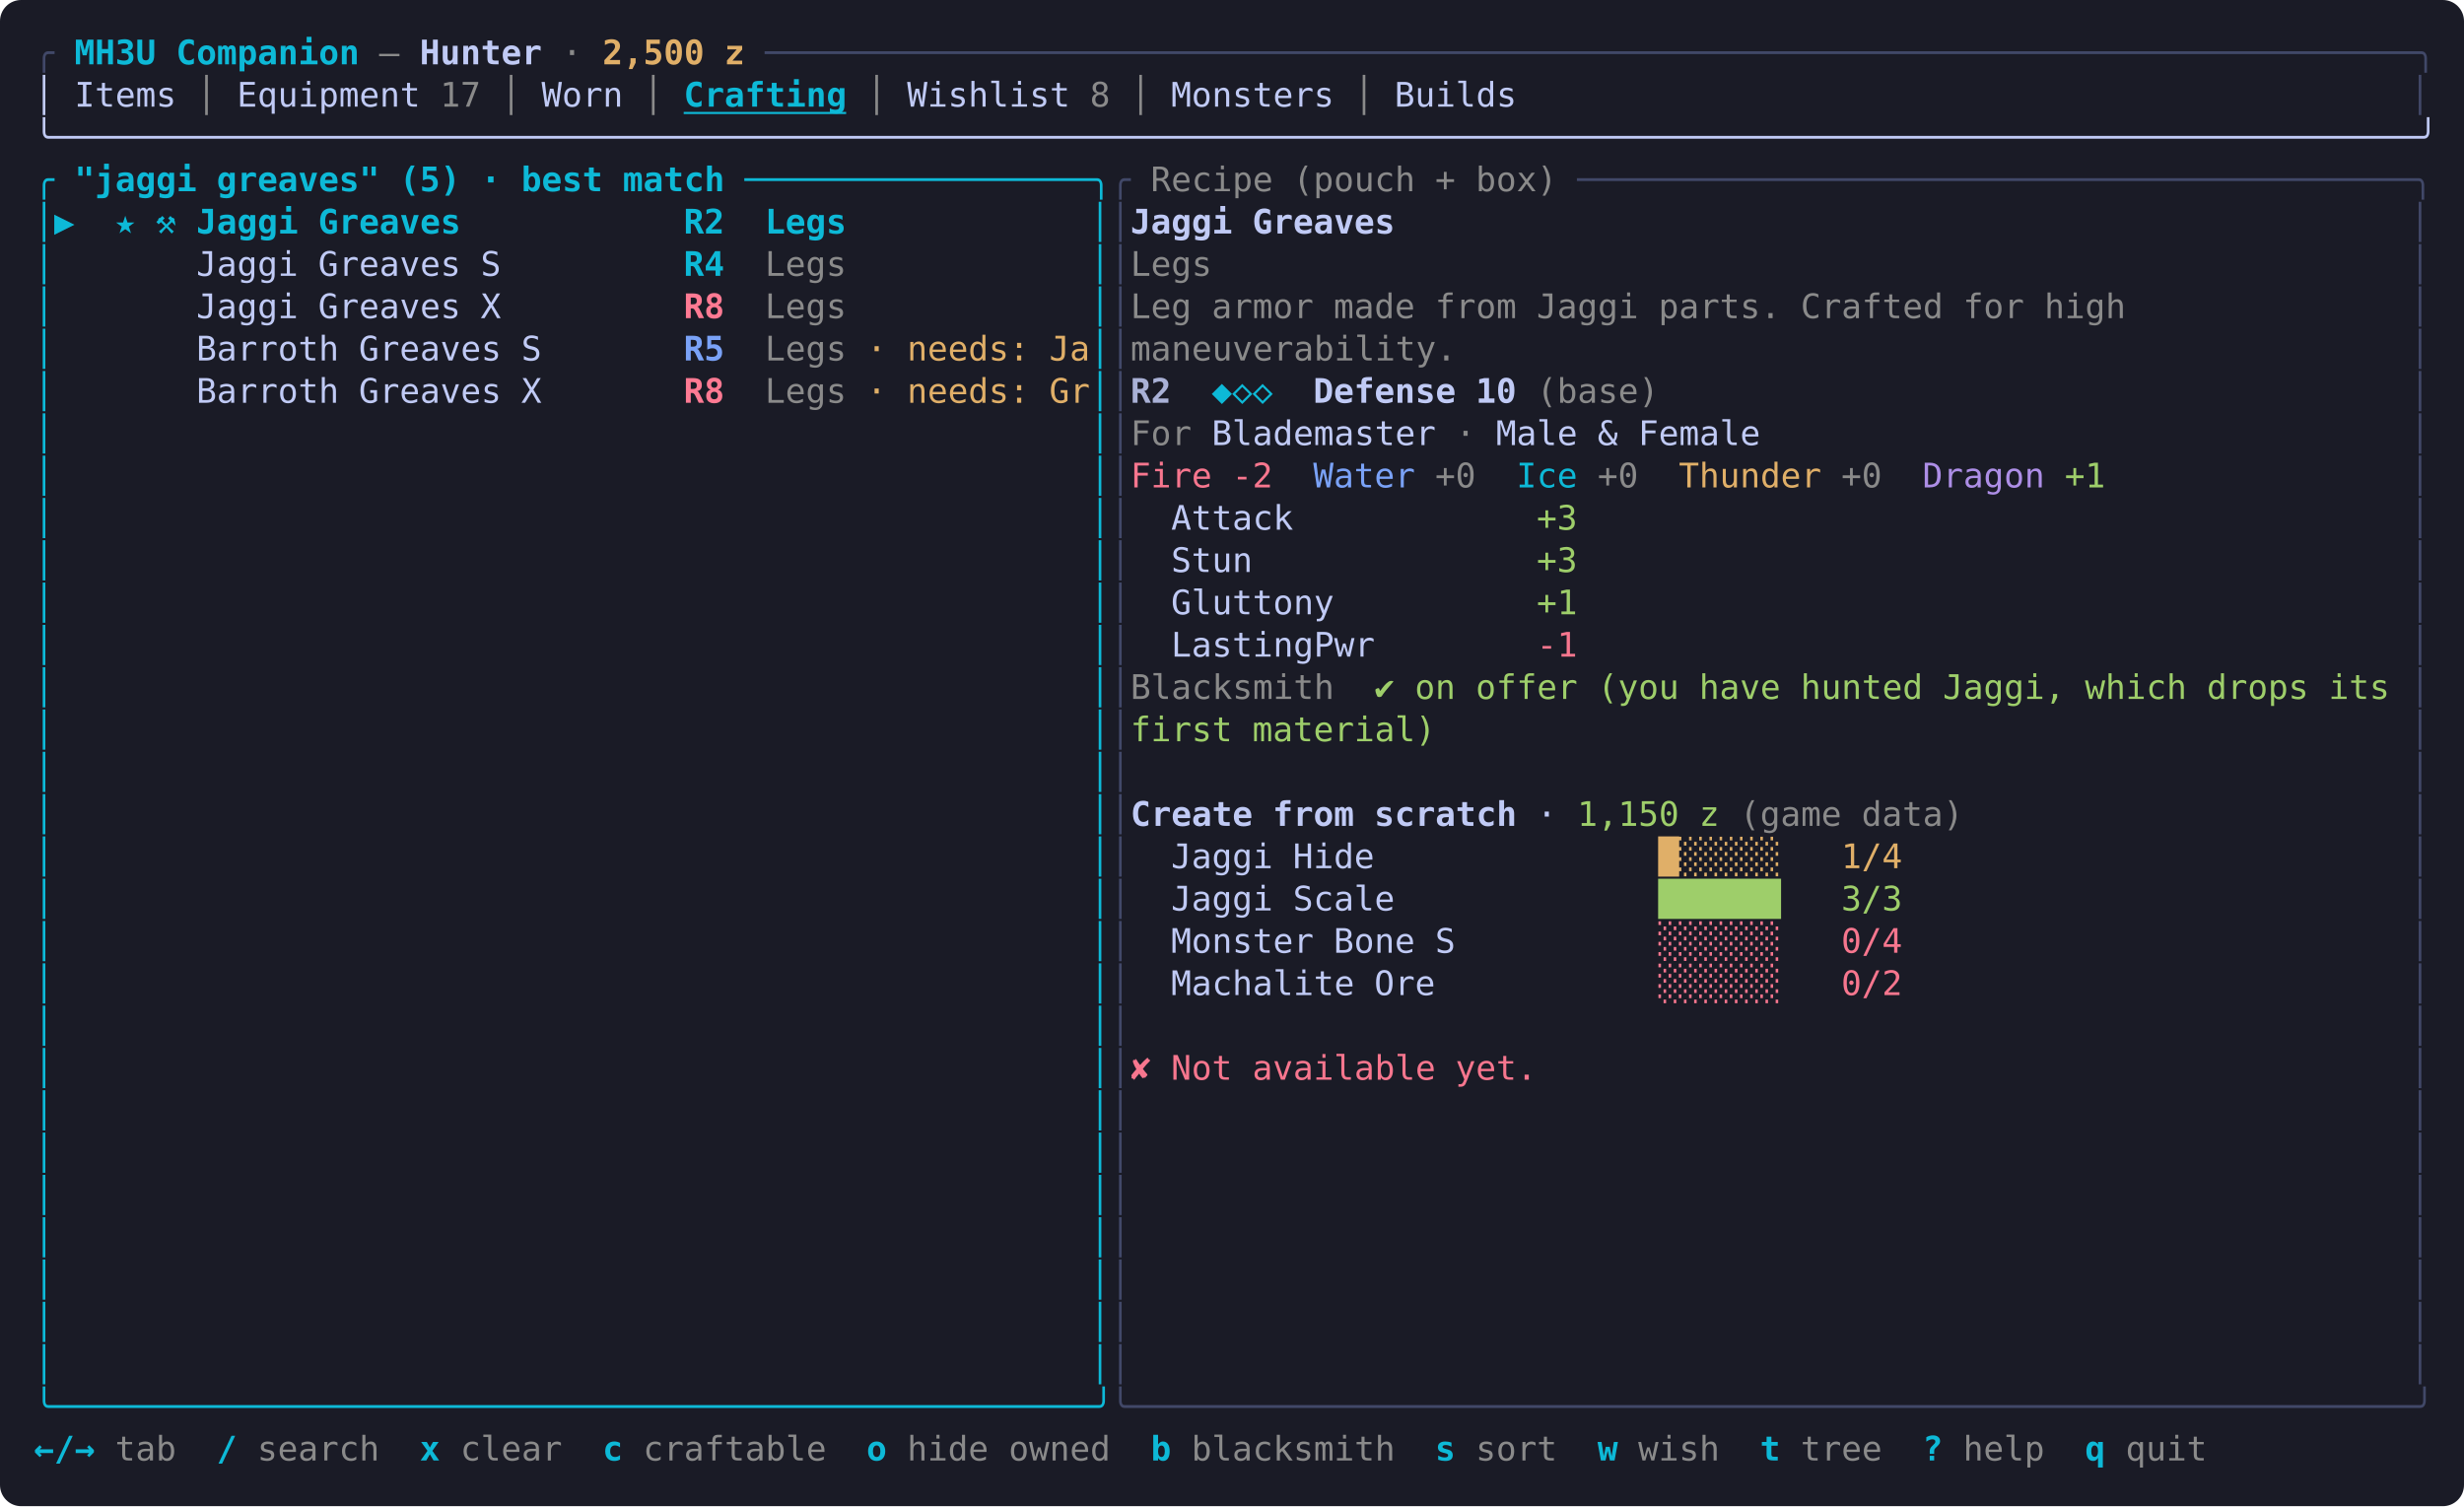
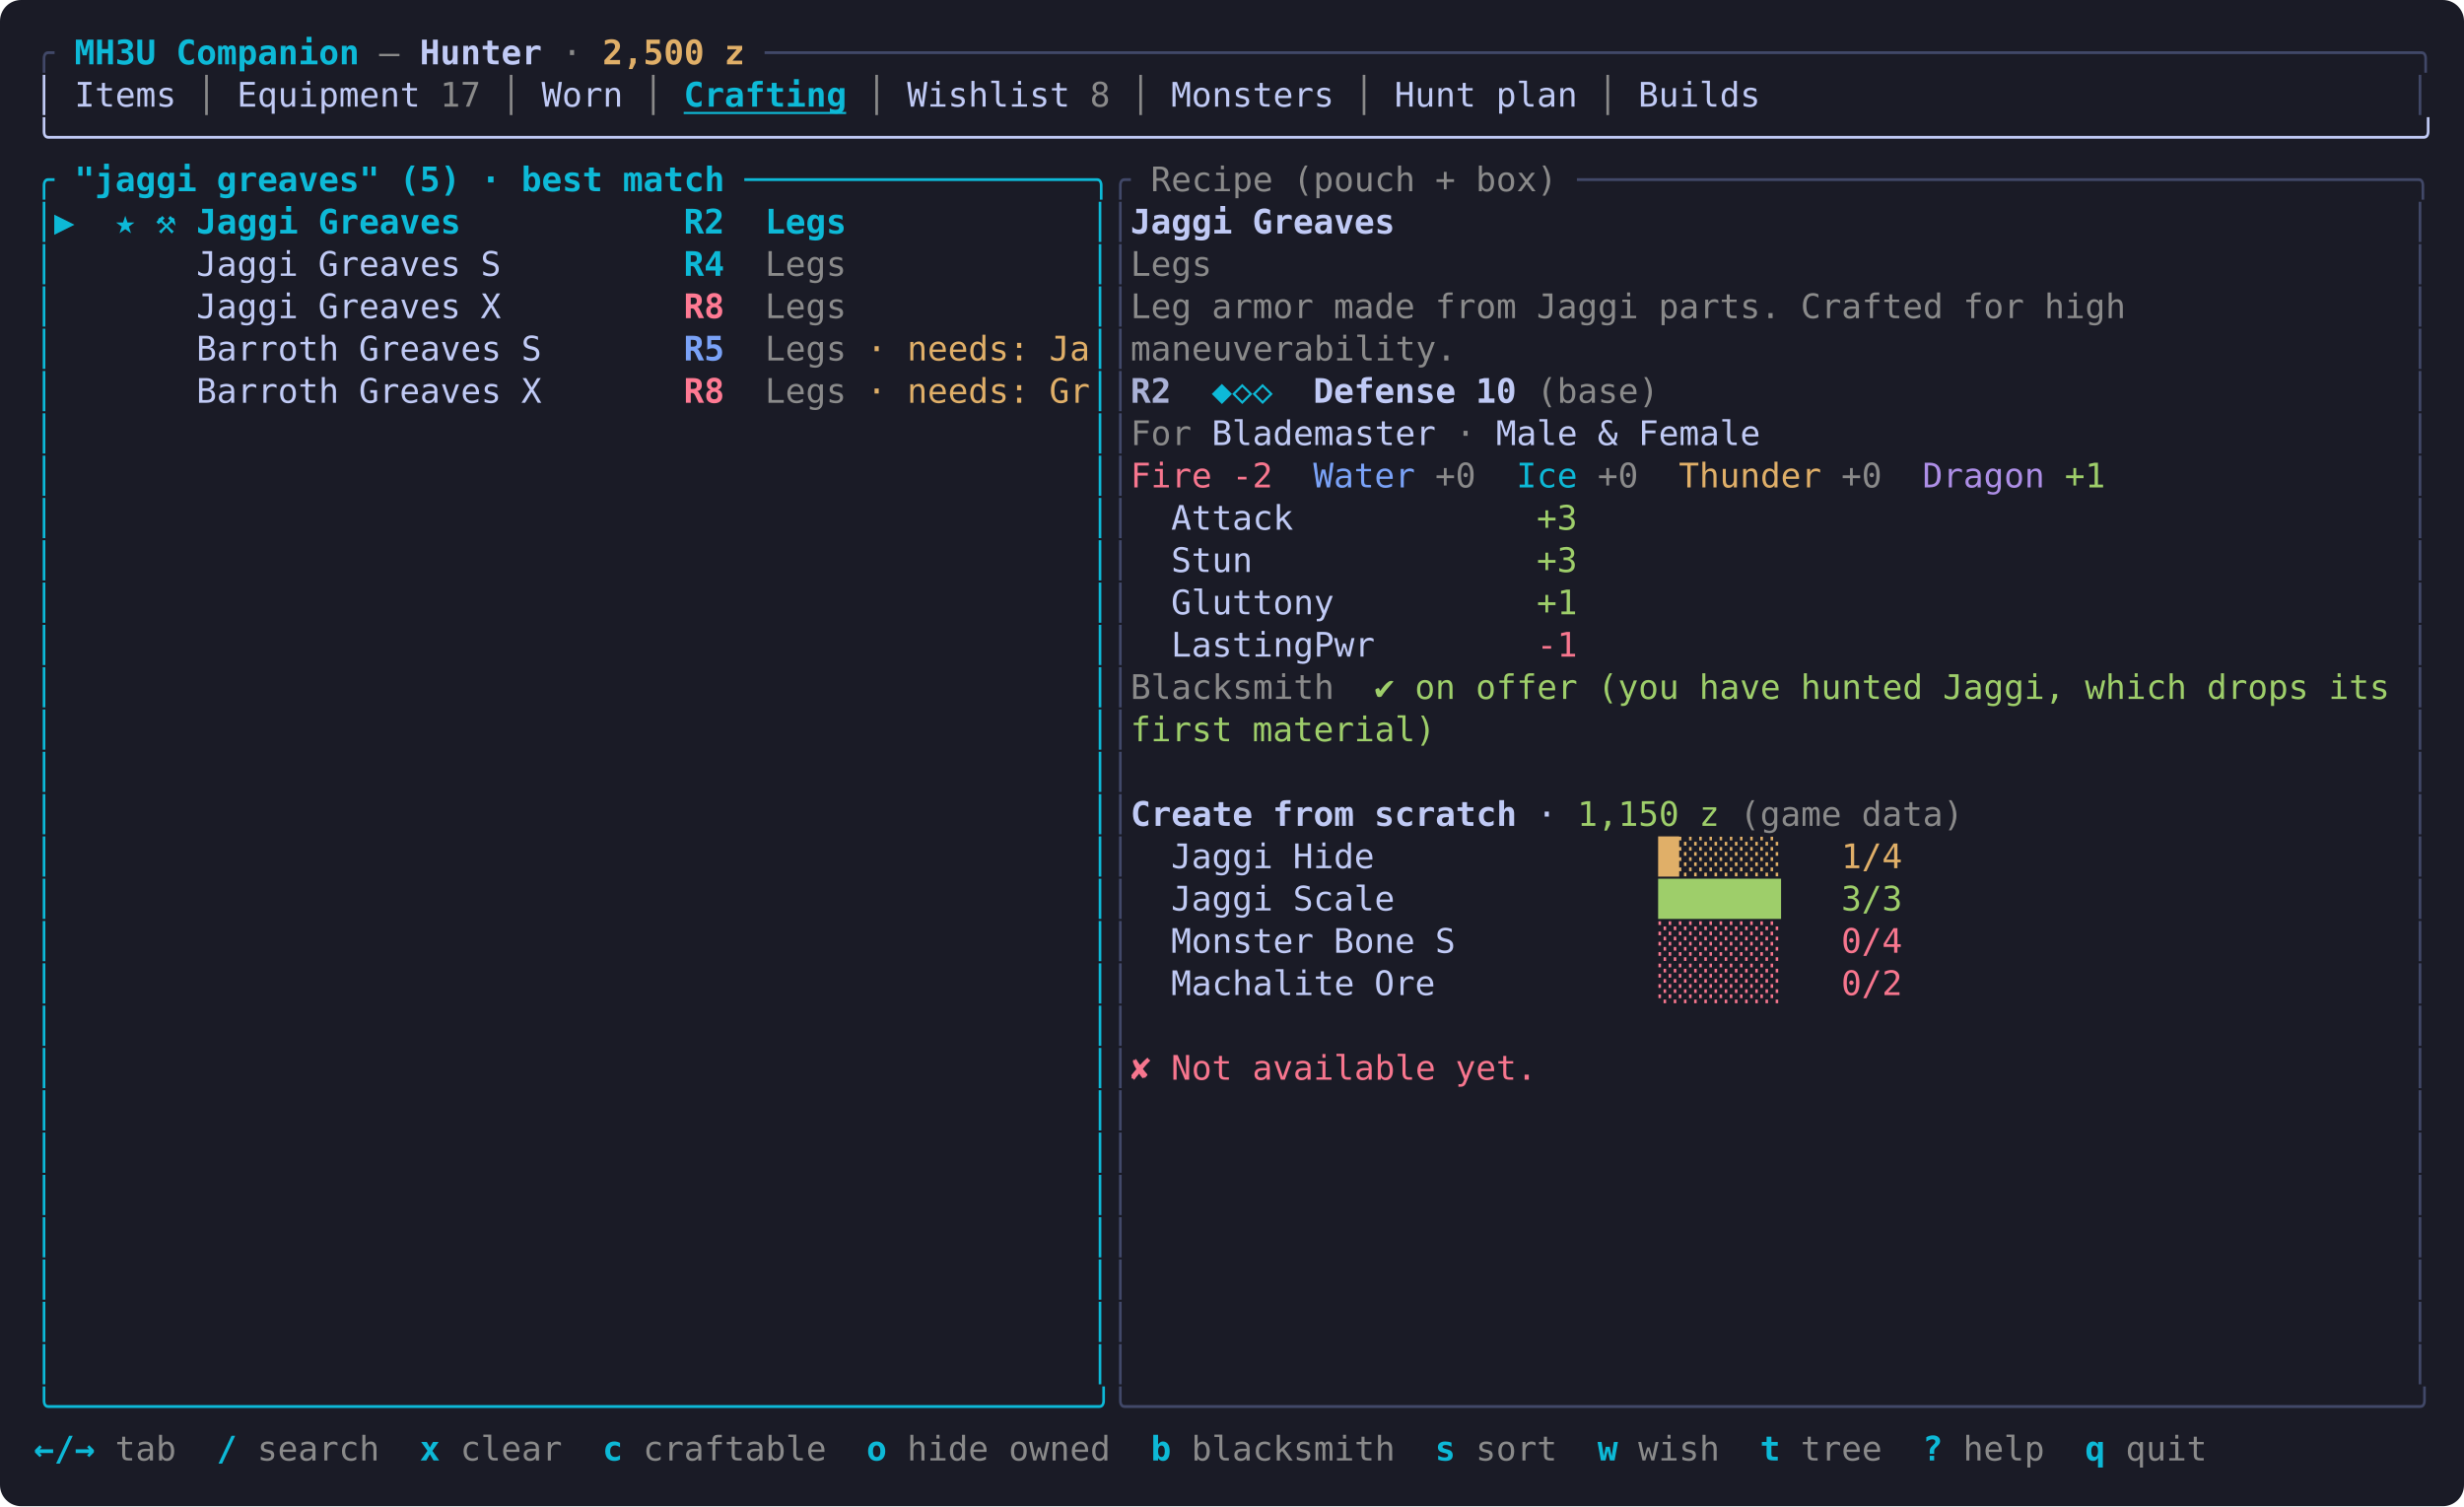
<svg xmlns="http://www.w3.org/2000/svg" width="1164.8" height="712" viewBox="0 0 1164.8 712" role="img">
  <rect width="100%" height="100%" rx="10" fill="#1a1b26" />
  <g font-family="'JetBrains Mono','JetBrainsMono Nerd Font','DejaVu Sans Mono',Menlo,Consolas,monospace" font-size="16">
    <text x="16.0" y="30.4" textLength="9.6" lengthAdjust="spacing" fill="#414868">╭</text>
    <text x="35.2" y="30.4" textLength="38.4" lengthAdjust="spacing" fill="#0db9d7" font-weight="bold">MH3U</text>
    <text x="83.2" y="30.4" textLength="86.4" lengthAdjust="spacing" fill="#0db9d7" font-weight="bold">Companion</text>
    <text x="179.2" y="30.4" textLength="9.6" lengthAdjust="spacing" fill="#8a8a8a">—</text>
    <text x="198.4" y="30.4" textLength="57.6" lengthAdjust="spacing" fill="#c0caf5" font-weight="bold">Hunter</text>
    <text x="265.6" y="30.4" textLength="9.6" lengthAdjust="spacing" fill="#8a8a8a">·</text>
    <text x="284.8" y="30.4" textLength="48.0" lengthAdjust="spacing" fill="#e0af68" font-weight="bold">2,500</text>
    <text x="342.4" y="30.4" textLength="9.6" lengthAdjust="spacing" fill="#e0af68" font-weight="bold">z</text>
    <text x="361.6" y="30.4" textLength="787.2" lengthAdjust="spacing" fill="#414868">─────────────────────────────────────────────────────────────────────────────────╮</text>
    <text x="16.0" y="50.4" textLength="9.6" lengthAdjust="spacing" fill="#c0caf5">│</text>
    <text x="35.2" y="50.4" textLength="48.0" lengthAdjust="spacing" fill="#c0caf5">Items</text>
    <text x="92.8" y="50.4" textLength="9.6" lengthAdjust="spacing" fill="#8a8a8a">│</text>
    <text x="112.0" y="50.4" textLength="86.4" lengthAdjust="spacing" fill="#c0caf5">Equipment</text>
    <text x="208.0" y="50.4" textLength="19.2" lengthAdjust="spacing" fill="#8a8a8a">17</text>
    <text x="236.8" y="50.4" textLength="9.6" lengthAdjust="spacing" fill="#8a8a8a">│</text>
    <text x="256.0" y="50.4" textLength="38.4" lengthAdjust="spacing" fill="#c0caf5">Worn</text>
    <text x="304.0" y="50.4" textLength="9.6" lengthAdjust="spacing" fill="#8a8a8a">│</text>
    <text x="323.2" y="50.4" textLength="76.8" lengthAdjust="spacing" fill="#0db9d7" font-weight="bold">Crafting</text>
    <line x1="323.2" y1="53.4" x2="400.0" y2="53.4" stroke="#0db9d7" stroke-width="1" />
    <text x="409.6" y="50.4" textLength="9.6" lengthAdjust="spacing" fill="#8a8a8a">│</text>
    <text x="428.8" y="50.4" textLength="76.8" lengthAdjust="spacing" fill="#c0caf5">Wishlist</text>
    <text x="515.2" y="50.4" textLength="9.6" lengthAdjust="spacing" fill="#8a8a8a">8</text>
    <text x="534.4" y="50.4" textLength="9.6" lengthAdjust="spacing" fill="#8a8a8a">│</text>
    <text x="553.6" y="50.4" textLength="76.8" lengthAdjust="spacing" fill="#c0caf5">Monsters</text>
    <text x="640.0" y="50.4" textLength="9.6" lengthAdjust="spacing" fill="#8a8a8a">│</text>
-     <text x="659.2" y="50.4" textLength="57.6" lengthAdjust="spacing" fill="#c0caf5">Builds</text>
+     <text x="659.2" y="50.4" textLength="38.4" lengthAdjust="spacing" fill="#c0caf5">Hunt</text>
+     <text x="707.2" y="50.4" textLength="38.4" lengthAdjust="spacing" fill="#c0caf5">plan</text>
+     <text x="755.2" y="50.4" textLength="9.6" lengthAdjust="spacing" fill="#8a8a8a">│</text>
+     <text x="774.4" y="50.4" textLength="57.6" lengthAdjust="spacing" fill="#c0caf5">Builds</text>
    <text x="1139.2" y="50.4" textLength="9.6" lengthAdjust="spacing" fill="#414868">│</text>
    <text x="16.0" y="70.4" textLength="1132.8" lengthAdjust="spacing" fill="#c0caf5">╰────────────────────────────────────────────────────────────────────────────────────────────────────────────────────╯</text>
    <text x="16.0" y="90.4" textLength="9.6" lengthAdjust="spacing" fill="#0db9d7">╭</text>
    <text x="35.2" y="90.4" textLength="57.6" lengthAdjust="spacing" fill="#0db9d7" font-weight="bold">"jaggi</text>
    <text x="102.4" y="90.4" textLength="76.8" lengthAdjust="spacing" fill="#0db9d7" font-weight="bold">greaves"</text>
    <text x="188.8" y="90.4" textLength="28.8" lengthAdjust="spacing" fill="#0db9d7" font-weight="bold">(5)</text>
    <text x="227.2" y="90.4" textLength="9.6" lengthAdjust="spacing" fill="#0db9d7" font-weight="bold">·</text>
    <text x="246.4" y="90.4" textLength="38.4" lengthAdjust="spacing" fill="#0db9d7" font-weight="bold">best</text>
    <text x="294.4" y="90.4" textLength="48.0" lengthAdjust="spacing" fill="#0db9d7" font-weight="bold">match</text>
    <text x="352.0" y="90.4" textLength="172.8" lengthAdjust="spacing" fill="#0db9d7">─────────────────╮</text>
    <text x="524.8" y="90.4" textLength="9.6" lengthAdjust="spacing" fill="#414868">╭</text>
    <text x="544.0" y="90.4" textLength="57.6" lengthAdjust="spacing" fill="#8a8a8a">Recipe</text>
    <text x="611.2" y="90.4" textLength="57.6" lengthAdjust="spacing" fill="#8a8a8a">(pouch</text>
    <text x="678.4" y="90.4" textLength="9.6" lengthAdjust="spacing" fill="#8a8a8a">+</text>
    <text x="697.6" y="90.4" textLength="38.4" lengthAdjust="spacing" fill="#8a8a8a">box)</text>
    <text x="745.6" y="90.4" textLength="403.2" lengthAdjust="spacing" fill="#414868">─────────────────────────────────────────╮</text>
    <text x="16.0" y="110.4" textLength="9.6" lengthAdjust="spacing" fill="#0db9d7">│</text>
    <text x="25.6" y="110.4" textLength="9.6" lengthAdjust="spacing" fill="#0db9d7" font-weight="bold">▶︎</text>
    <text x="54.4" y="110.4" textLength="9.6" lengthAdjust="spacing" fill="#0db9d7" font-weight="bold">★︎</text>
    <text x="73.6" y="110.4" textLength="9.6" lengthAdjust="spacing" fill="#0db9d7" font-weight="bold">⚒︎</text>
    <text x="92.8" y="110.4" textLength="48.0" lengthAdjust="spacing" fill="#0db9d7" font-weight="bold">Jaggi</text>
    <text x="150.4" y="110.4" textLength="67.2" lengthAdjust="spacing" fill="#0db9d7" font-weight="bold">Greaves</text>
    <text x="323.2" y="110.4" textLength="19.2" lengthAdjust="spacing" fill="#0db9d7" font-weight="bold">R2</text>
    <text x="361.6" y="110.4" textLength="38.4" lengthAdjust="spacing" fill="#0db9d7" font-weight="bold">Legs</text>
    <text x="515.2" y="110.4" textLength="9.6" lengthAdjust="spacing" fill="#0db9d7">│</text>
    <text x="524.8" y="110.4" textLength="9.6" lengthAdjust="spacing" fill="#414868">│</text>
    <text x="534.4" y="110.4" textLength="48.0" lengthAdjust="spacing" fill="#c0caf5" font-weight="bold">Jaggi</text>
    <text x="592.0" y="110.4" textLength="67.2" lengthAdjust="spacing" fill="#c0caf5" font-weight="bold">Greaves</text>
    <text x="1139.2" y="110.4" textLength="9.6" lengthAdjust="spacing" fill="#414868">│</text>
    <text x="16.0" y="130.4" textLength="9.6" lengthAdjust="spacing" fill="#0db9d7">│</text>
    <text x="92.8" y="130.4" textLength="48.0" lengthAdjust="spacing" fill="#c0caf5">Jaggi</text>
    <text x="150.4" y="130.4" textLength="67.2" lengthAdjust="spacing" fill="#c0caf5">Greaves</text>
    <text x="227.2" y="130.4" textLength="9.6" lengthAdjust="spacing" fill="#c0caf5">S</text>
    <text x="323.2" y="130.4" textLength="19.2" lengthAdjust="spacing" fill="#0db9d7" font-weight="bold">R4</text>
    <text x="361.6" y="130.4" textLength="38.4" lengthAdjust="spacing" fill="#8a8a8a">Legs</text>
    <text x="515.2" y="130.4" textLength="9.6" lengthAdjust="spacing" fill="#0db9d7">│</text>
    <text x="524.8" y="130.4" textLength="9.6" lengthAdjust="spacing" fill="#414868">│</text>
    <text x="534.4" y="130.4" textLength="38.4" lengthAdjust="spacing" fill="#8a8a8a">Legs</text>
    <text x="1139.2" y="130.4" textLength="9.6" lengthAdjust="spacing" fill="#414868">│</text>
    <text x="16.0" y="150.4" textLength="9.6" lengthAdjust="spacing" fill="#0db9d7">│</text>
    <text x="92.8" y="150.4" textLength="48.0" lengthAdjust="spacing" fill="#c0caf5">Jaggi</text>
    <text x="150.4" y="150.4" textLength="67.2" lengthAdjust="spacing" fill="#c0caf5">Greaves</text>
    <text x="227.2" y="150.4" textLength="9.6" lengthAdjust="spacing" fill="#c0caf5">X</text>
    <text x="323.2" y="150.4" textLength="19.2" lengthAdjust="spacing" fill="#ff7a93" font-weight="bold">R8</text>
    <text x="361.6" y="150.4" textLength="38.4" lengthAdjust="spacing" fill="#8a8a8a">Legs</text>
    <text x="515.2" y="150.4" textLength="9.6" lengthAdjust="spacing" fill="#0db9d7">│</text>
    <text x="524.8" y="150.4" textLength="9.6" lengthAdjust="spacing" fill="#414868">│</text>
    <text x="534.4" y="150.4" textLength="28.8" lengthAdjust="spacing" fill="#8a8a8a">Leg</text>
    <text x="572.8" y="150.4" textLength="48.0" lengthAdjust="spacing" fill="#8a8a8a">armor</text>
    <text x="630.4" y="150.4" textLength="38.4" lengthAdjust="spacing" fill="#8a8a8a">made</text>
    <text x="678.4" y="150.4" textLength="38.4" lengthAdjust="spacing" fill="#8a8a8a">from</text>
    <text x="726.4" y="150.4" textLength="48.0" lengthAdjust="spacing" fill="#8a8a8a">Jaggi</text>
    <text x="784.0" y="150.4" textLength="57.6" lengthAdjust="spacing" fill="#8a8a8a">parts.</text>
    <text x="851.2" y="150.4" textLength="67.2" lengthAdjust="spacing" fill="#8a8a8a">Crafted</text>
    <text x="928.0" y="150.4" textLength="28.8" lengthAdjust="spacing" fill="#8a8a8a">for</text>
    <text x="966.4" y="150.4" textLength="38.4" lengthAdjust="spacing" fill="#8a8a8a">high</text>
    <text x="1139.2" y="150.4" textLength="9.6" lengthAdjust="spacing" fill="#414868">│</text>
    <text x="16.0" y="170.4" textLength="9.6" lengthAdjust="spacing" fill="#0db9d7">│</text>
    <text x="92.8" y="170.4" textLength="67.2" lengthAdjust="spacing" fill="#c0caf5">Barroth</text>
    <text x="169.6" y="170.4" textLength="67.2" lengthAdjust="spacing" fill="#c0caf5">Greaves</text>
    <text x="246.4" y="170.4" textLength="9.6" lengthAdjust="spacing" fill="#c0caf5">S</text>
    <text x="323.2" y="170.4" textLength="19.2" lengthAdjust="spacing" fill="#7aa2f7" font-weight="bold">R5</text>
    <text x="361.6" y="170.4" textLength="38.4" lengthAdjust="spacing" fill="#8a8a8a">Legs</text>
    <text x="409.6" y="170.4" textLength="9.6" lengthAdjust="spacing" fill="#e0af68">·</text>
    <text x="428.8" y="170.4" textLength="57.6" lengthAdjust="spacing" fill="#e0af68">needs:</text>
    <text x="496.0" y="170.4" textLength="19.2" lengthAdjust="spacing" fill="#e0af68">Ja</text>
    <text x="515.2" y="170.4" textLength="9.6" lengthAdjust="spacing" fill="#0db9d7">│</text>
    <text x="524.8" y="170.4" textLength="9.6" lengthAdjust="spacing" fill="#414868">│</text>
    <text x="534.4" y="170.4" textLength="153.6" lengthAdjust="spacing" fill="#8a8a8a">maneuverability.</text>
    <text x="1139.2" y="170.4" textLength="9.6" lengthAdjust="spacing" fill="#414868">│</text>
    <text x="16.0" y="190.4" textLength="9.6" lengthAdjust="spacing" fill="#0db9d7">│</text>
    <text x="92.8" y="190.4" textLength="67.2" lengthAdjust="spacing" fill="#c0caf5">Barroth</text>
    <text x="169.6" y="190.4" textLength="67.2" lengthAdjust="spacing" fill="#c0caf5">Greaves</text>
    <text x="246.4" y="190.4" textLength="9.6" lengthAdjust="spacing" fill="#c0caf5">X</text>
    <text x="323.2" y="190.4" textLength="19.2" lengthAdjust="spacing" fill="#ff7a93" font-weight="bold">R8</text>
    <text x="361.6" y="190.4" textLength="38.4" lengthAdjust="spacing" fill="#8a8a8a">Legs</text>
    <text x="409.6" y="190.4" textLength="9.6" lengthAdjust="spacing" fill="#e0af68">·</text>
    <text x="428.8" y="190.4" textLength="57.6" lengthAdjust="spacing" fill="#e0af68">needs:</text>
    <text x="496.0" y="190.4" textLength="19.2" lengthAdjust="spacing" fill="#e0af68">Gr</text>
    <text x="515.2" y="190.4" textLength="9.6" lengthAdjust="spacing" fill="#0db9d7">│</text>
    <text x="524.8" y="190.4" textLength="9.6" lengthAdjust="spacing" fill="#414868">│</text>
    <text x="534.4" y="190.4" textLength="19.2" lengthAdjust="spacing" fill="#a9b1d6" font-weight="bold">R2</text>
    <text x="572.8" y="190.4" textLength="28.8" lengthAdjust="spacing" fill="#0db9d7">◆◇◇</text>
    <text x="620.8" y="190.4" textLength="67.2" lengthAdjust="spacing" fill="#c0caf5" font-weight="bold">Defense</text>
    <text x="697.6" y="190.4" textLength="19.2" lengthAdjust="spacing" fill="#c0caf5" font-weight="bold">10</text>
    <text x="726.4" y="190.4" textLength="57.6" lengthAdjust="spacing" fill="#8a8a8a">(base)</text>
    <text x="1139.2" y="190.4" textLength="9.6" lengthAdjust="spacing" fill="#414868">│</text>
    <text x="16.0" y="210.4" textLength="9.6" lengthAdjust="spacing" fill="#0db9d7">│</text>
    <text x="515.2" y="210.4" textLength="9.6" lengthAdjust="spacing" fill="#0db9d7">│</text>
    <text x="524.8" y="210.4" textLength="9.6" lengthAdjust="spacing" fill="#414868">│</text>
    <text x="534.4" y="210.4" textLength="28.8" lengthAdjust="spacing" fill="#8a8a8a">For</text>
    <text x="572.8" y="210.4" textLength="105.6" lengthAdjust="spacing" fill="#c0caf5">Blademaster</text>
    <text x="688.0" y="210.4" textLength="9.6" lengthAdjust="spacing" fill="#8a8a8a">·</text>
    <text x="707.2" y="210.4" textLength="38.4" lengthAdjust="spacing" fill="#c0caf5">Male</text>
    <text x="755.2" y="210.4" textLength="9.6" lengthAdjust="spacing" fill="#c0caf5">&amp;</text>
    <text x="774.4" y="210.4" textLength="57.6" lengthAdjust="spacing" fill="#c0caf5">Female</text>
    <text x="1139.2" y="210.4" textLength="9.6" lengthAdjust="spacing" fill="#414868">│</text>
    <text x="16.0" y="230.4" textLength="9.6" lengthAdjust="spacing" fill="#0db9d7">│</text>
    <text x="515.2" y="230.4" textLength="9.6" lengthAdjust="spacing" fill="#0db9d7">│</text>
    <text x="524.8" y="230.4" textLength="9.6" lengthAdjust="spacing" fill="#414868">│</text>
    <text x="534.4" y="230.4" textLength="38.4" lengthAdjust="spacing" fill="#f7768e">Fire</text>
    <text x="582.4" y="230.4" textLength="19.2" lengthAdjust="spacing" fill="#f7768e">-2</text>
    <text x="620.8" y="230.4" textLength="48.0" lengthAdjust="spacing" fill="#7aa2f7">Water</text>
    <text x="678.4" y="230.4" textLength="19.2" lengthAdjust="spacing" fill="#8a8a8a">+0</text>
    <text x="716.8" y="230.4" textLength="28.8" lengthAdjust="spacing" fill="#0db9d7">Ice</text>
    <text x="755.2" y="230.4" textLength="19.2" lengthAdjust="spacing" fill="#8a8a8a">+0</text>
    <text x="793.6" y="230.4" textLength="67.2" lengthAdjust="spacing" fill="#e0af68">Thunder</text>
    <text x="870.4" y="230.4" textLength="19.2" lengthAdjust="spacing" fill="#8a8a8a">+0</text>
    <text x="908.8" y="230.4" textLength="57.6" lengthAdjust="spacing" fill="#ad8ee6">Dragon</text>
    <text x="976.0" y="230.4" textLength="19.2" lengthAdjust="spacing" fill="#9ece6a">+1</text>
    <text x="1139.2" y="230.4" textLength="9.6" lengthAdjust="spacing" fill="#414868">│</text>
    <text x="16.0" y="250.4" textLength="9.6" lengthAdjust="spacing" fill="#0db9d7">│</text>
    <text x="515.2" y="250.4" textLength="9.6" lengthAdjust="spacing" fill="#0db9d7">│</text>
    <text x="524.8" y="250.4" textLength="9.6" lengthAdjust="spacing" fill="#414868">│</text>
    <text x="553.6" y="250.4" textLength="57.6" lengthAdjust="spacing" fill="#c0caf5">Attack</text>
    <text x="726.4" y="250.4" textLength="19.2" lengthAdjust="spacing" fill="#9ece6a">+3</text>
    <text x="1139.2" y="250.4" textLength="9.6" lengthAdjust="spacing" fill="#414868">│</text>
    <text x="16.0" y="270.4" textLength="9.6" lengthAdjust="spacing" fill="#0db9d7">│</text>
    <text x="515.2" y="270.4" textLength="9.6" lengthAdjust="spacing" fill="#0db9d7">│</text>
    <text x="524.8" y="270.4" textLength="9.6" lengthAdjust="spacing" fill="#414868">│</text>
    <text x="553.6" y="270.4" textLength="38.4" lengthAdjust="spacing" fill="#c0caf5">Stun</text>
    <text x="726.4" y="270.4" textLength="19.2" lengthAdjust="spacing" fill="#9ece6a">+3</text>
    <text x="1139.2" y="270.4" textLength="9.6" lengthAdjust="spacing" fill="#414868">│</text>
    <text x="16.0" y="290.4" textLength="9.6" lengthAdjust="spacing" fill="#0db9d7">│</text>
    <text x="515.2" y="290.4" textLength="9.6" lengthAdjust="spacing" fill="#0db9d7">│</text>
    <text x="524.8" y="290.4" textLength="9.6" lengthAdjust="spacing" fill="#414868">│</text>
    <text x="553.6" y="290.4" textLength="76.8" lengthAdjust="spacing" fill="#c0caf5">Gluttony</text>
    <text x="726.4" y="290.4" textLength="19.2" lengthAdjust="spacing" fill="#9ece6a">+1</text>
    <text x="1139.2" y="290.4" textLength="9.6" lengthAdjust="spacing" fill="#414868">│</text>
    <text x="16.0" y="310.4" textLength="9.6" lengthAdjust="spacing" fill="#0db9d7">│</text>
    <text x="515.2" y="310.4" textLength="9.6" lengthAdjust="spacing" fill="#0db9d7">│</text>
    <text x="524.8" y="310.4" textLength="9.6" lengthAdjust="spacing" fill="#414868">│</text>
    <text x="553.6" y="310.4" textLength="96.0" lengthAdjust="spacing" fill="#c0caf5">LastingPwr</text>
    <text x="726.4" y="310.4" textLength="19.2" lengthAdjust="spacing" fill="#f7768e">-1</text>
    <text x="1139.2" y="310.4" textLength="9.6" lengthAdjust="spacing" fill="#414868">│</text>
    <text x="16.0" y="330.4" textLength="9.6" lengthAdjust="spacing" fill="#0db9d7">│</text>
    <text x="515.2" y="330.4" textLength="9.6" lengthAdjust="spacing" fill="#0db9d7">│</text>
    <text x="524.8" y="330.4" textLength="9.6" lengthAdjust="spacing" fill="#414868">│</text>
    <text x="534.4" y="330.4" textLength="96.0" lengthAdjust="spacing" fill="#8a8a8a">Blacksmith</text>
    <text x="649.6" y="330.4" textLength="9.6" lengthAdjust="spacing" fill="#9ece6a">✔︎</text>
    <text x="668.8" y="330.4" textLength="19.2" lengthAdjust="spacing" fill="#9ece6a">on</text>
    <text x="697.6" y="330.4" textLength="48.0" lengthAdjust="spacing" fill="#9ece6a">offer</text>
    <text x="755.2" y="330.4" textLength="38.4" lengthAdjust="spacing" fill="#9ece6a">(you</text>
    <text x="803.2" y="330.4" textLength="38.4" lengthAdjust="spacing" fill="#9ece6a">have</text>
    <text x="851.2" y="330.4" textLength="57.6" lengthAdjust="spacing" fill="#9ece6a">hunted</text>
    <text x="918.4" y="330.4" textLength="57.6" lengthAdjust="spacing" fill="#9ece6a">Jaggi,</text>
    <text x="985.6" y="330.4" textLength="48.0" lengthAdjust="spacing" fill="#9ece6a">which</text>
    <text x="1043.2" y="330.4" textLength="48.0" lengthAdjust="spacing" fill="#9ece6a">drops</text>
    <text x="1100.8" y="330.4" textLength="28.8" lengthAdjust="spacing" fill="#9ece6a">its</text>
    <text x="1139.2" y="330.4" textLength="9.6" lengthAdjust="spacing" fill="#414868">│</text>
    <text x="16.0" y="350.4" textLength="9.6" lengthAdjust="spacing" fill="#0db9d7">│</text>
    <text x="515.2" y="350.4" textLength="9.6" lengthAdjust="spacing" fill="#0db9d7">│</text>
    <text x="524.8" y="350.4" textLength="9.6" lengthAdjust="spacing" fill="#414868">│</text>
    <text x="534.4" y="350.4" textLength="48.0" lengthAdjust="spacing" fill="#9ece6a">first</text>
    <text x="592.0" y="350.4" textLength="86.4" lengthAdjust="spacing" fill="#9ece6a">material)</text>
    <text x="1139.2" y="350.4" textLength="9.6" lengthAdjust="spacing" fill="#414868">│</text>
    <text x="16.0" y="370.4" textLength="9.6" lengthAdjust="spacing" fill="#0db9d7">│</text>
    <text x="515.2" y="370.4" textLength="9.6" lengthAdjust="spacing" fill="#0db9d7">│</text>
    <text x="524.8" y="370.4" textLength="9.6" lengthAdjust="spacing" fill="#414868">│</text>
    <text x="1139.2" y="370.4" textLength="9.6" lengthAdjust="spacing" fill="#414868">│</text>
    <text x="16.0" y="390.4" textLength="9.6" lengthAdjust="spacing" fill="#0db9d7">│</text>
    <text x="515.2" y="390.4" textLength="9.6" lengthAdjust="spacing" fill="#0db9d7">│</text>
    <text x="524.8" y="390.4" textLength="9.6" lengthAdjust="spacing" fill="#414868">│</text>
    <text x="534.4" y="390.4" textLength="57.6" lengthAdjust="spacing" fill="#c0caf5" font-weight="bold">Create</text>
    <text x="601.6" y="390.4" textLength="38.4" lengthAdjust="spacing" fill="#c0caf5" font-weight="bold">from</text>
    <text x="649.6" y="390.4" textLength="67.2" lengthAdjust="spacing" fill="#c0caf5" font-weight="bold">scratch</text>
    <text x="726.4" y="390.4" textLength="9.6" lengthAdjust="spacing" fill="#c0caf5">·</text>
    <text x="745.6" y="390.4" textLength="48.0" lengthAdjust="spacing" fill="#9ece6a">1,150</text>
    <text x="803.2" y="390.4" textLength="9.6" lengthAdjust="spacing" fill="#9ece6a">z</text>
    <text x="822.4" y="390.4" textLength="48.0" lengthAdjust="spacing" fill="#8a8a8a">(game</text>
    <text x="880.0" y="390.4" textLength="48.0" lengthAdjust="spacing" fill="#8a8a8a">data)</text>
    <text x="1139.2" y="390.4" textLength="9.6" lengthAdjust="spacing" fill="#414868">│</text>
    <text x="16.0" y="410.4" textLength="9.6" lengthAdjust="spacing" fill="#0db9d7">│</text>
    <text x="515.2" y="410.4" textLength="9.6" lengthAdjust="spacing" fill="#0db9d7">│</text>
    <text x="524.8" y="410.4" textLength="9.6" lengthAdjust="spacing" fill="#414868">│</text>
    <text x="553.6" y="410.4" textLength="48.0" lengthAdjust="spacing" fill="#c0caf5">Jaggi</text>
    <text x="611.2" y="410.4" textLength="38.4" lengthAdjust="spacing" fill="#c0caf5">Hide</text>
    <text x="784.0" y="410.4" textLength="57.6" lengthAdjust="spacing" fill="#e0af68">█░░░░░</text>
    <text x="870.4" y="410.4" textLength="28.8" lengthAdjust="spacing" fill="#e0af68">1/4</text>
    <text x="1139.2" y="410.4" textLength="9.6" lengthAdjust="spacing" fill="#414868">│</text>
    <text x="16.0" y="430.4" textLength="9.6" lengthAdjust="spacing" fill="#0db9d7">│</text>
    <text x="515.2" y="430.4" textLength="9.6" lengthAdjust="spacing" fill="#0db9d7">│</text>
    <text x="524.8" y="430.4" textLength="9.6" lengthAdjust="spacing" fill="#414868">│</text>
    <text x="553.6" y="430.4" textLength="48.0" lengthAdjust="spacing" fill="#c0caf5">Jaggi</text>
    <text x="611.2" y="430.4" textLength="48.0" lengthAdjust="spacing" fill="#c0caf5">Scale</text>
    <text x="784.0" y="430.4" textLength="57.6" lengthAdjust="spacing" fill="#9ece6a">██████</text>
    <text x="870.4" y="430.4" textLength="28.8" lengthAdjust="spacing" fill="#9ece6a">3/3</text>
    <text x="1139.2" y="430.4" textLength="9.6" lengthAdjust="spacing" fill="#414868">│</text>
    <text x="16.0" y="450.4" textLength="9.6" lengthAdjust="spacing" fill="#0db9d7">│</text>
    <text x="515.2" y="450.4" textLength="9.6" lengthAdjust="spacing" fill="#0db9d7">│</text>
    <text x="524.8" y="450.4" textLength="9.6" lengthAdjust="spacing" fill="#414868">│</text>
    <text x="553.6" y="450.4" textLength="67.2" lengthAdjust="spacing" fill="#c0caf5">Monster</text>
    <text x="630.4" y="450.4" textLength="38.4" lengthAdjust="spacing" fill="#c0caf5">Bone</text>
    <text x="678.4" y="450.4" textLength="9.6" lengthAdjust="spacing" fill="#c0caf5">S</text>
    <text x="784.0" y="450.4" textLength="57.6" lengthAdjust="spacing" fill="#f7768e">░░░░░░</text>
    <text x="870.4" y="450.4" textLength="28.8" lengthAdjust="spacing" fill="#f7768e">0/4</text>
    <text x="1139.2" y="450.4" textLength="9.6" lengthAdjust="spacing" fill="#414868">│</text>
    <text x="16.0" y="470.4" textLength="9.6" lengthAdjust="spacing" fill="#0db9d7">│</text>
    <text x="515.2" y="470.4" textLength="9.6" lengthAdjust="spacing" fill="#0db9d7">│</text>
    <text x="524.8" y="470.4" textLength="9.6" lengthAdjust="spacing" fill="#414868">│</text>
    <text x="553.6" y="470.4" textLength="86.4" lengthAdjust="spacing" fill="#c0caf5">Machalite</text>
    <text x="649.6" y="470.4" textLength="28.8" lengthAdjust="spacing" fill="#c0caf5">Ore</text>
    <text x="784.0" y="470.4" textLength="57.6" lengthAdjust="spacing" fill="#f7768e">░░░░░░</text>
    <text x="870.4" y="470.4" textLength="28.8" lengthAdjust="spacing" fill="#f7768e">0/2</text>
    <text x="1139.2" y="470.4" textLength="9.6" lengthAdjust="spacing" fill="#414868">│</text>
    <text x="16.0" y="490.4" textLength="9.6" lengthAdjust="spacing" fill="#0db9d7">│</text>
    <text x="515.2" y="490.4" textLength="9.6" lengthAdjust="spacing" fill="#0db9d7">│</text>
    <text x="524.8" y="490.4" textLength="9.6" lengthAdjust="spacing" fill="#414868">│</text>
    <text x="1139.2" y="490.4" textLength="9.6" lengthAdjust="spacing" fill="#414868">│</text>
    <text x="16.0" y="510.4" textLength="9.6" lengthAdjust="spacing" fill="#0db9d7">│</text>
    <text x="515.2" y="510.4" textLength="9.6" lengthAdjust="spacing" fill="#0db9d7">│</text>
    <text x="524.8" y="510.4" textLength="9.6" lengthAdjust="spacing" fill="#414868">│</text>
    <text x="534.4" y="510.4" textLength="9.6" lengthAdjust="spacing" fill="#f7768e">✘︎</text>
    <text x="553.6" y="510.4" textLength="28.8" lengthAdjust="spacing" fill="#f7768e">Not</text>
    <text x="592.0" y="510.4" textLength="86.4" lengthAdjust="spacing" fill="#f7768e">available</text>
    <text x="688.0" y="510.4" textLength="38.4" lengthAdjust="spacing" fill="#f7768e">yet.</text>
    <text x="1139.2" y="510.4" textLength="9.6" lengthAdjust="spacing" fill="#414868">│</text>
    <text x="16.0" y="530.4" textLength="9.6" lengthAdjust="spacing" fill="#0db9d7">│</text>
    <text x="515.2" y="530.4" textLength="9.6" lengthAdjust="spacing" fill="#0db9d7">│</text>
    <text x="524.8" y="530.4" textLength="9.6" lengthAdjust="spacing" fill="#414868">│</text>
    <text x="1139.2" y="530.4" textLength="9.6" lengthAdjust="spacing" fill="#414868">│</text>
    <text x="16.0" y="550.4" textLength="9.6" lengthAdjust="spacing" fill="#0db9d7">│</text>
    <text x="515.2" y="550.4" textLength="9.6" lengthAdjust="spacing" fill="#0db9d7">│</text>
    <text x="524.8" y="550.4" textLength="9.6" lengthAdjust="spacing" fill="#414868">│</text>
    <text x="1139.2" y="550.4" textLength="9.6" lengthAdjust="spacing" fill="#414868">│</text>
    <text x="16.0" y="570.4" textLength="9.6" lengthAdjust="spacing" fill="#0db9d7">│</text>
    <text x="515.2" y="570.4" textLength="9.6" lengthAdjust="spacing" fill="#0db9d7">│</text>
    <text x="524.8" y="570.4" textLength="9.6" lengthAdjust="spacing" fill="#414868">│</text>
    <text x="1139.2" y="570.4" textLength="9.6" lengthAdjust="spacing" fill="#414868">│</text>
    <text x="16.0" y="590.4" textLength="9.6" lengthAdjust="spacing" fill="#0db9d7">│</text>
    <text x="515.2" y="590.4" textLength="9.6" lengthAdjust="spacing" fill="#0db9d7">│</text>
    <text x="524.8" y="590.4" textLength="9.6" lengthAdjust="spacing" fill="#414868">│</text>
    <text x="1139.2" y="590.4" textLength="9.6" lengthAdjust="spacing" fill="#414868">│</text>
    <text x="16.0" y="610.4" textLength="9.6" lengthAdjust="spacing" fill="#0db9d7">│</text>
    <text x="515.2" y="610.4" textLength="9.6" lengthAdjust="spacing" fill="#0db9d7">│</text>
    <text x="524.8" y="610.4" textLength="9.6" lengthAdjust="spacing" fill="#414868">│</text>
    <text x="1139.2" y="610.4" textLength="9.6" lengthAdjust="spacing" fill="#414868">│</text>
    <text x="16.0" y="630.4" textLength="9.6" lengthAdjust="spacing" fill="#0db9d7">│</text>
    <text x="515.2" y="630.4" textLength="9.6" lengthAdjust="spacing" fill="#0db9d7">│</text>
    <text x="524.8" y="630.4" textLength="9.6" lengthAdjust="spacing" fill="#414868">│</text>
    <text x="1139.2" y="630.4" textLength="9.6" lengthAdjust="spacing" fill="#414868">│</text>
    <text x="16.0" y="650.4" textLength="9.6" lengthAdjust="spacing" fill="#0db9d7">│</text>
    <text x="515.2" y="650.4" textLength="9.6" lengthAdjust="spacing" fill="#0db9d7">│</text>
    <text x="524.8" y="650.4" textLength="9.6" lengthAdjust="spacing" fill="#414868">│</text>
    <text x="1139.2" y="650.4" textLength="9.6" lengthAdjust="spacing" fill="#414868">│</text>
    <text x="16.0" y="670.4" textLength="508.8" lengthAdjust="spacing" fill="#0db9d7">╰───────────────────────────────────────────────────╯</text>
    <text x="524.8" y="670.4" textLength="624.0" lengthAdjust="spacing" fill="#414868">╰───────────────────────────────────────────────────────────────╯</text>
    <text x="16.0" y="690.4" textLength="28.8" lengthAdjust="spacing" fill="#0db9d7" font-weight="bold">←/→</text>
    <text x="54.4" y="690.4" textLength="28.8" lengthAdjust="spacing" fill="#8a8a8a">tab</text>
    <text x="102.4" y="690.4" textLength="9.6" lengthAdjust="spacing" fill="#0db9d7" font-weight="bold">/</text>
    <text x="121.6" y="690.4" textLength="57.6" lengthAdjust="spacing" fill="#8a8a8a">search</text>
    <text x="198.4" y="690.4" textLength="9.6" lengthAdjust="spacing" fill="#0db9d7" font-weight="bold">x</text>
    <text x="217.6" y="690.4" textLength="48.0" lengthAdjust="spacing" fill="#8a8a8a">clear</text>
    <text x="284.8" y="690.4" textLength="9.6" lengthAdjust="spacing" fill="#0db9d7" font-weight="bold">c</text>
    <text x="304.0" y="690.4" textLength="86.4" lengthAdjust="spacing" fill="#8a8a8a">craftable</text>
    <text x="409.6" y="690.4" textLength="9.6" lengthAdjust="spacing" fill="#0db9d7" font-weight="bold">o</text>
    <text x="428.8" y="690.4" textLength="38.4" lengthAdjust="spacing" fill="#8a8a8a">hide</text>
    <text x="476.8" y="690.4" textLength="48.0" lengthAdjust="spacing" fill="#8a8a8a">owned</text>
    <text x="544.0" y="690.4" textLength="9.6" lengthAdjust="spacing" fill="#0db9d7" font-weight="bold">b</text>
    <text x="563.2" y="690.4" textLength="96.0" lengthAdjust="spacing" fill="#8a8a8a">blacksmith</text>
    <text x="678.4" y="690.4" textLength="9.6" lengthAdjust="spacing" fill="#0db9d7" font-weight="bold">s</text>
    <text x="697.6" y="690.4" textLength="38.4" lengthAdjust="spacing" fill="#8a8a8a">sort</text>
    <text x="755.2" y="690.4" textLength="9.6" lengthAdjust="spacing" fill="#0db9d7" font-weight="bold">w</text>
    <text x="774.4" y="690.4" textLength="38.4" lengthAdjust="spacing" fill="#8a8a8a">wish</text>
    <text x="832.0" y="690.4" textLength="9.6" lengthAdjust="spacing" fill="#0db9d7" font-weight="bold">t</text>
    <text x="851.2" y="690.4" textLength="38.4" lengthAdjust="spacing" fill="#8a8a8a">tree</text>
    <text x="908.8" y="690.4" textLength="9.6" lengthAdjust="spacing" fill="#0db9d7" font-weight="bold">?</text>
    <text x="928.0" y="690.4" textLength="38.4" lengthAdjust="spacing" fill="#8a8a8a">help</text>
    <text x="985.6" y="690.4" textLength="9.6" lengthAdjust="spacing" fill="#0db9d7" font-weight="bold">q</text>
    <text x="1004.8" y="690.4" textLength="38.4" lengthAdjust="spacing" fill="#8a8a8a">quit</text>
  </g>
</svg>
